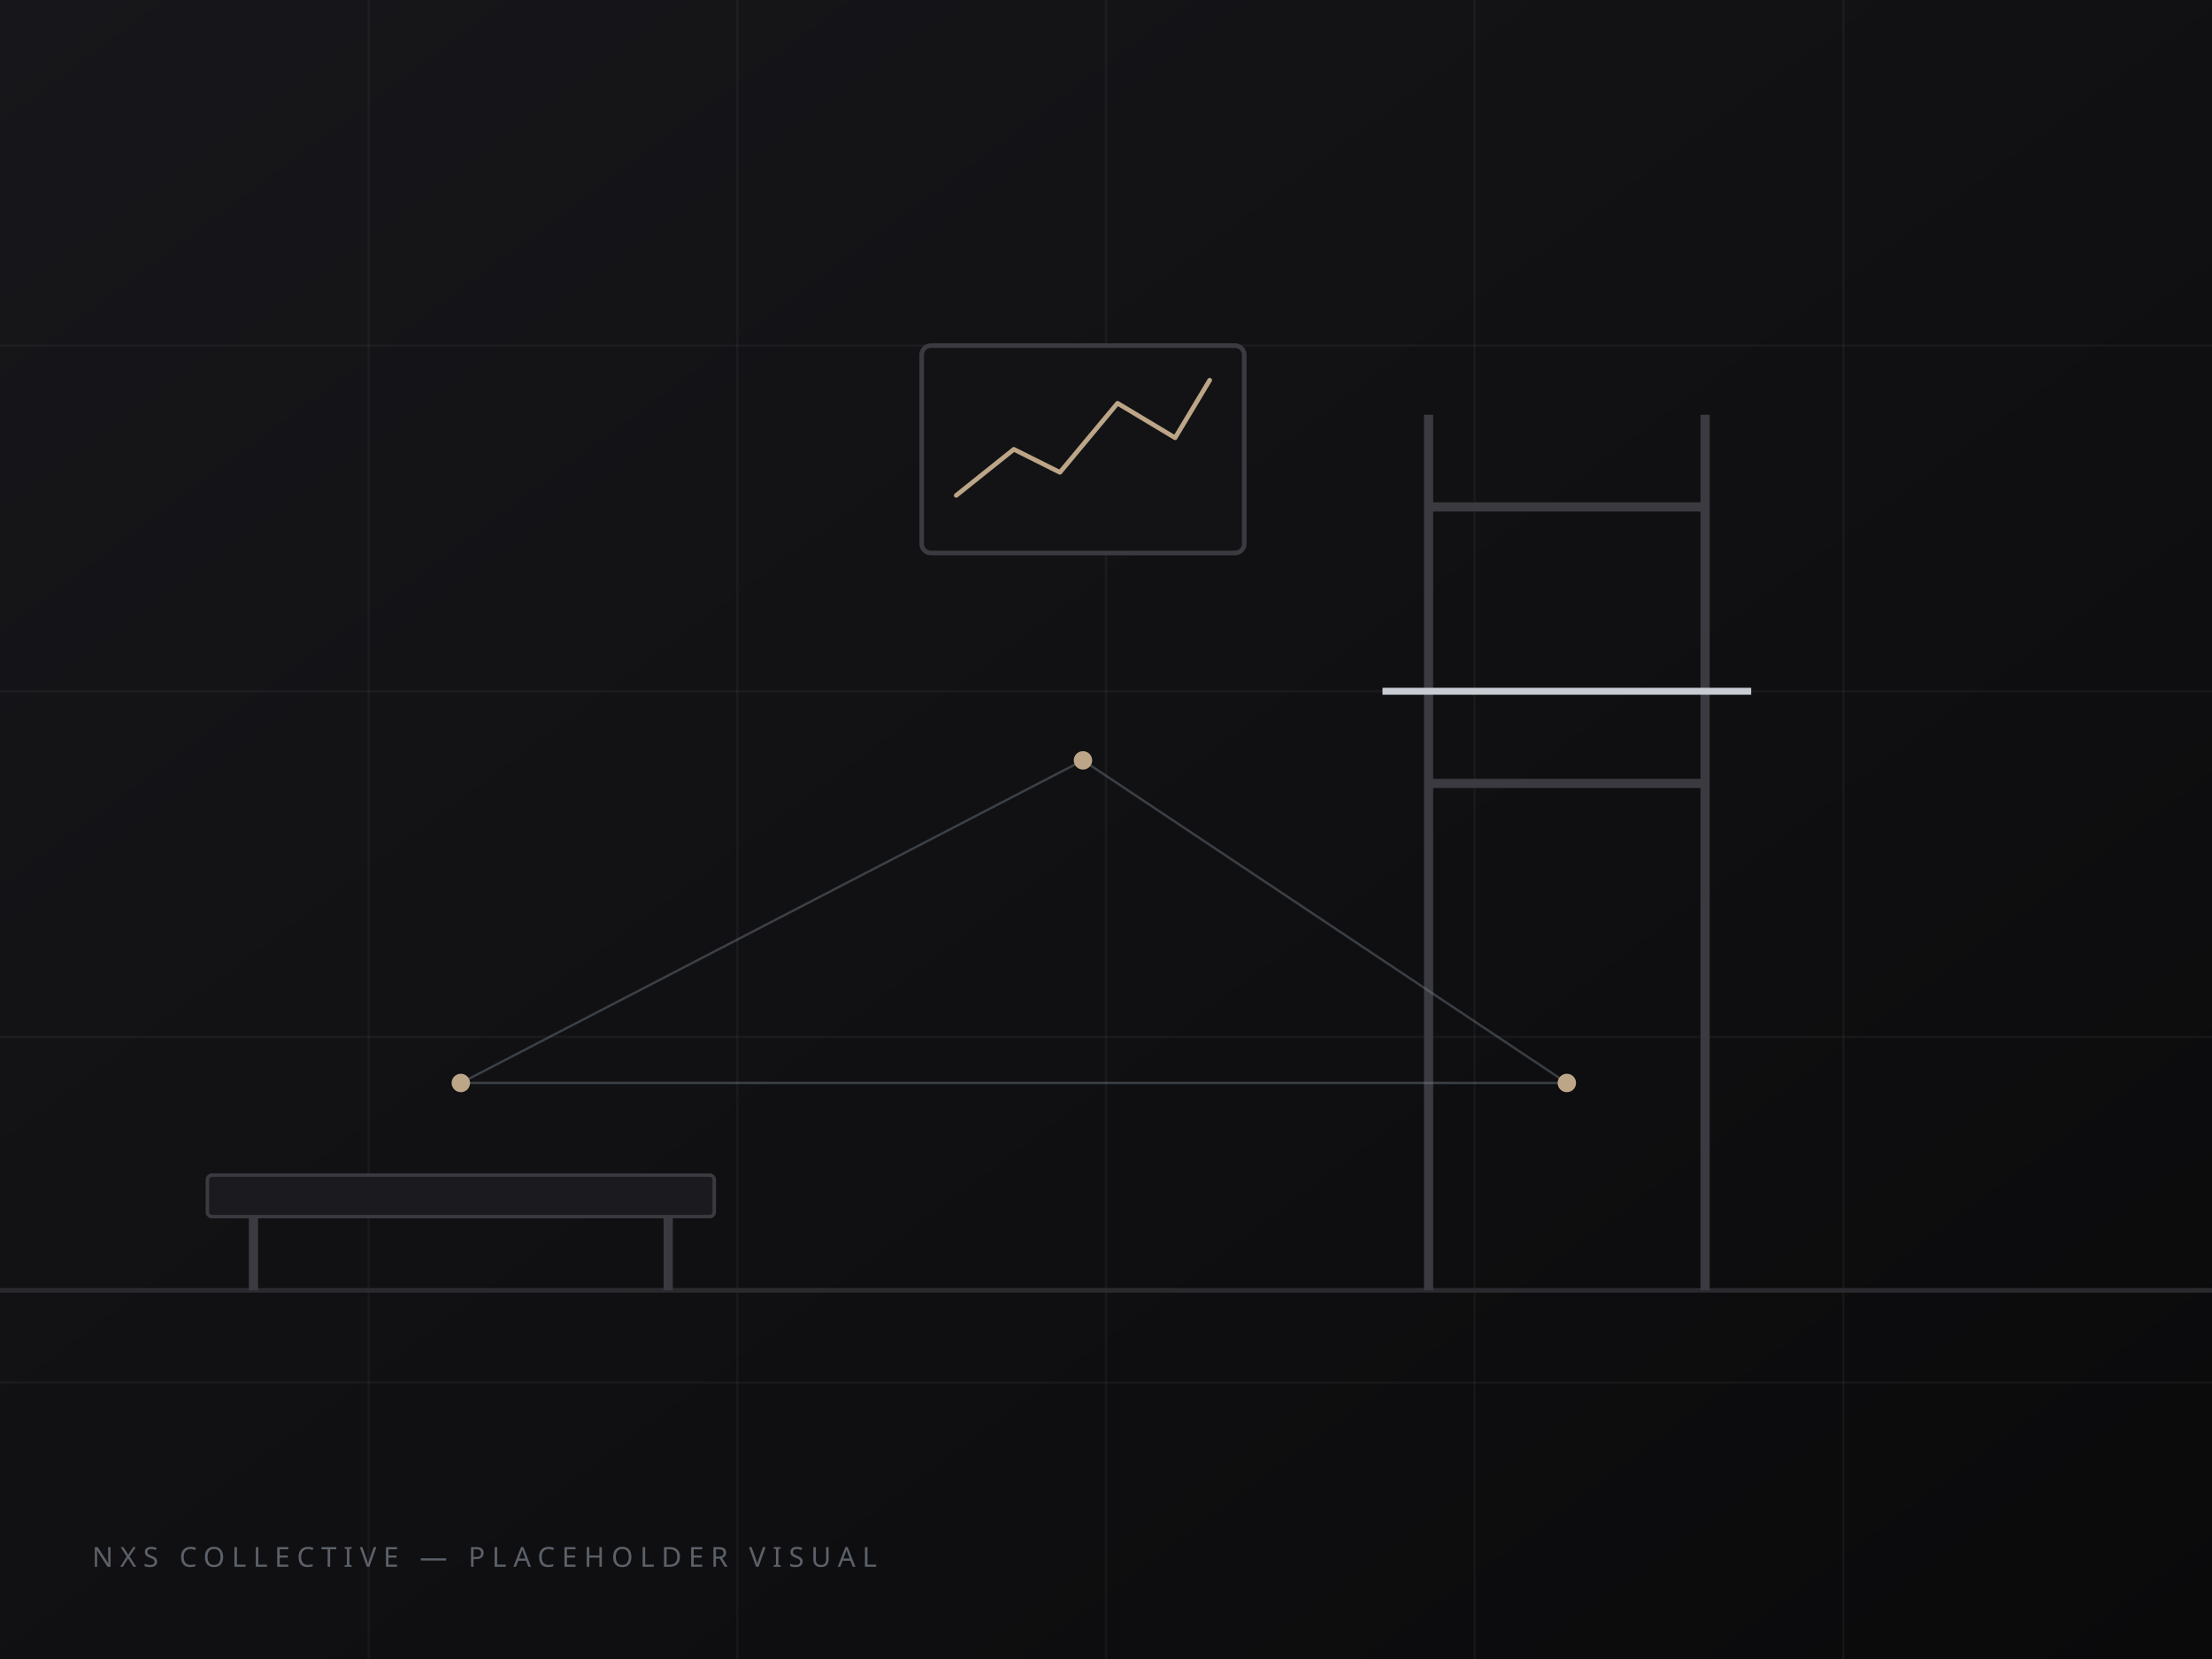
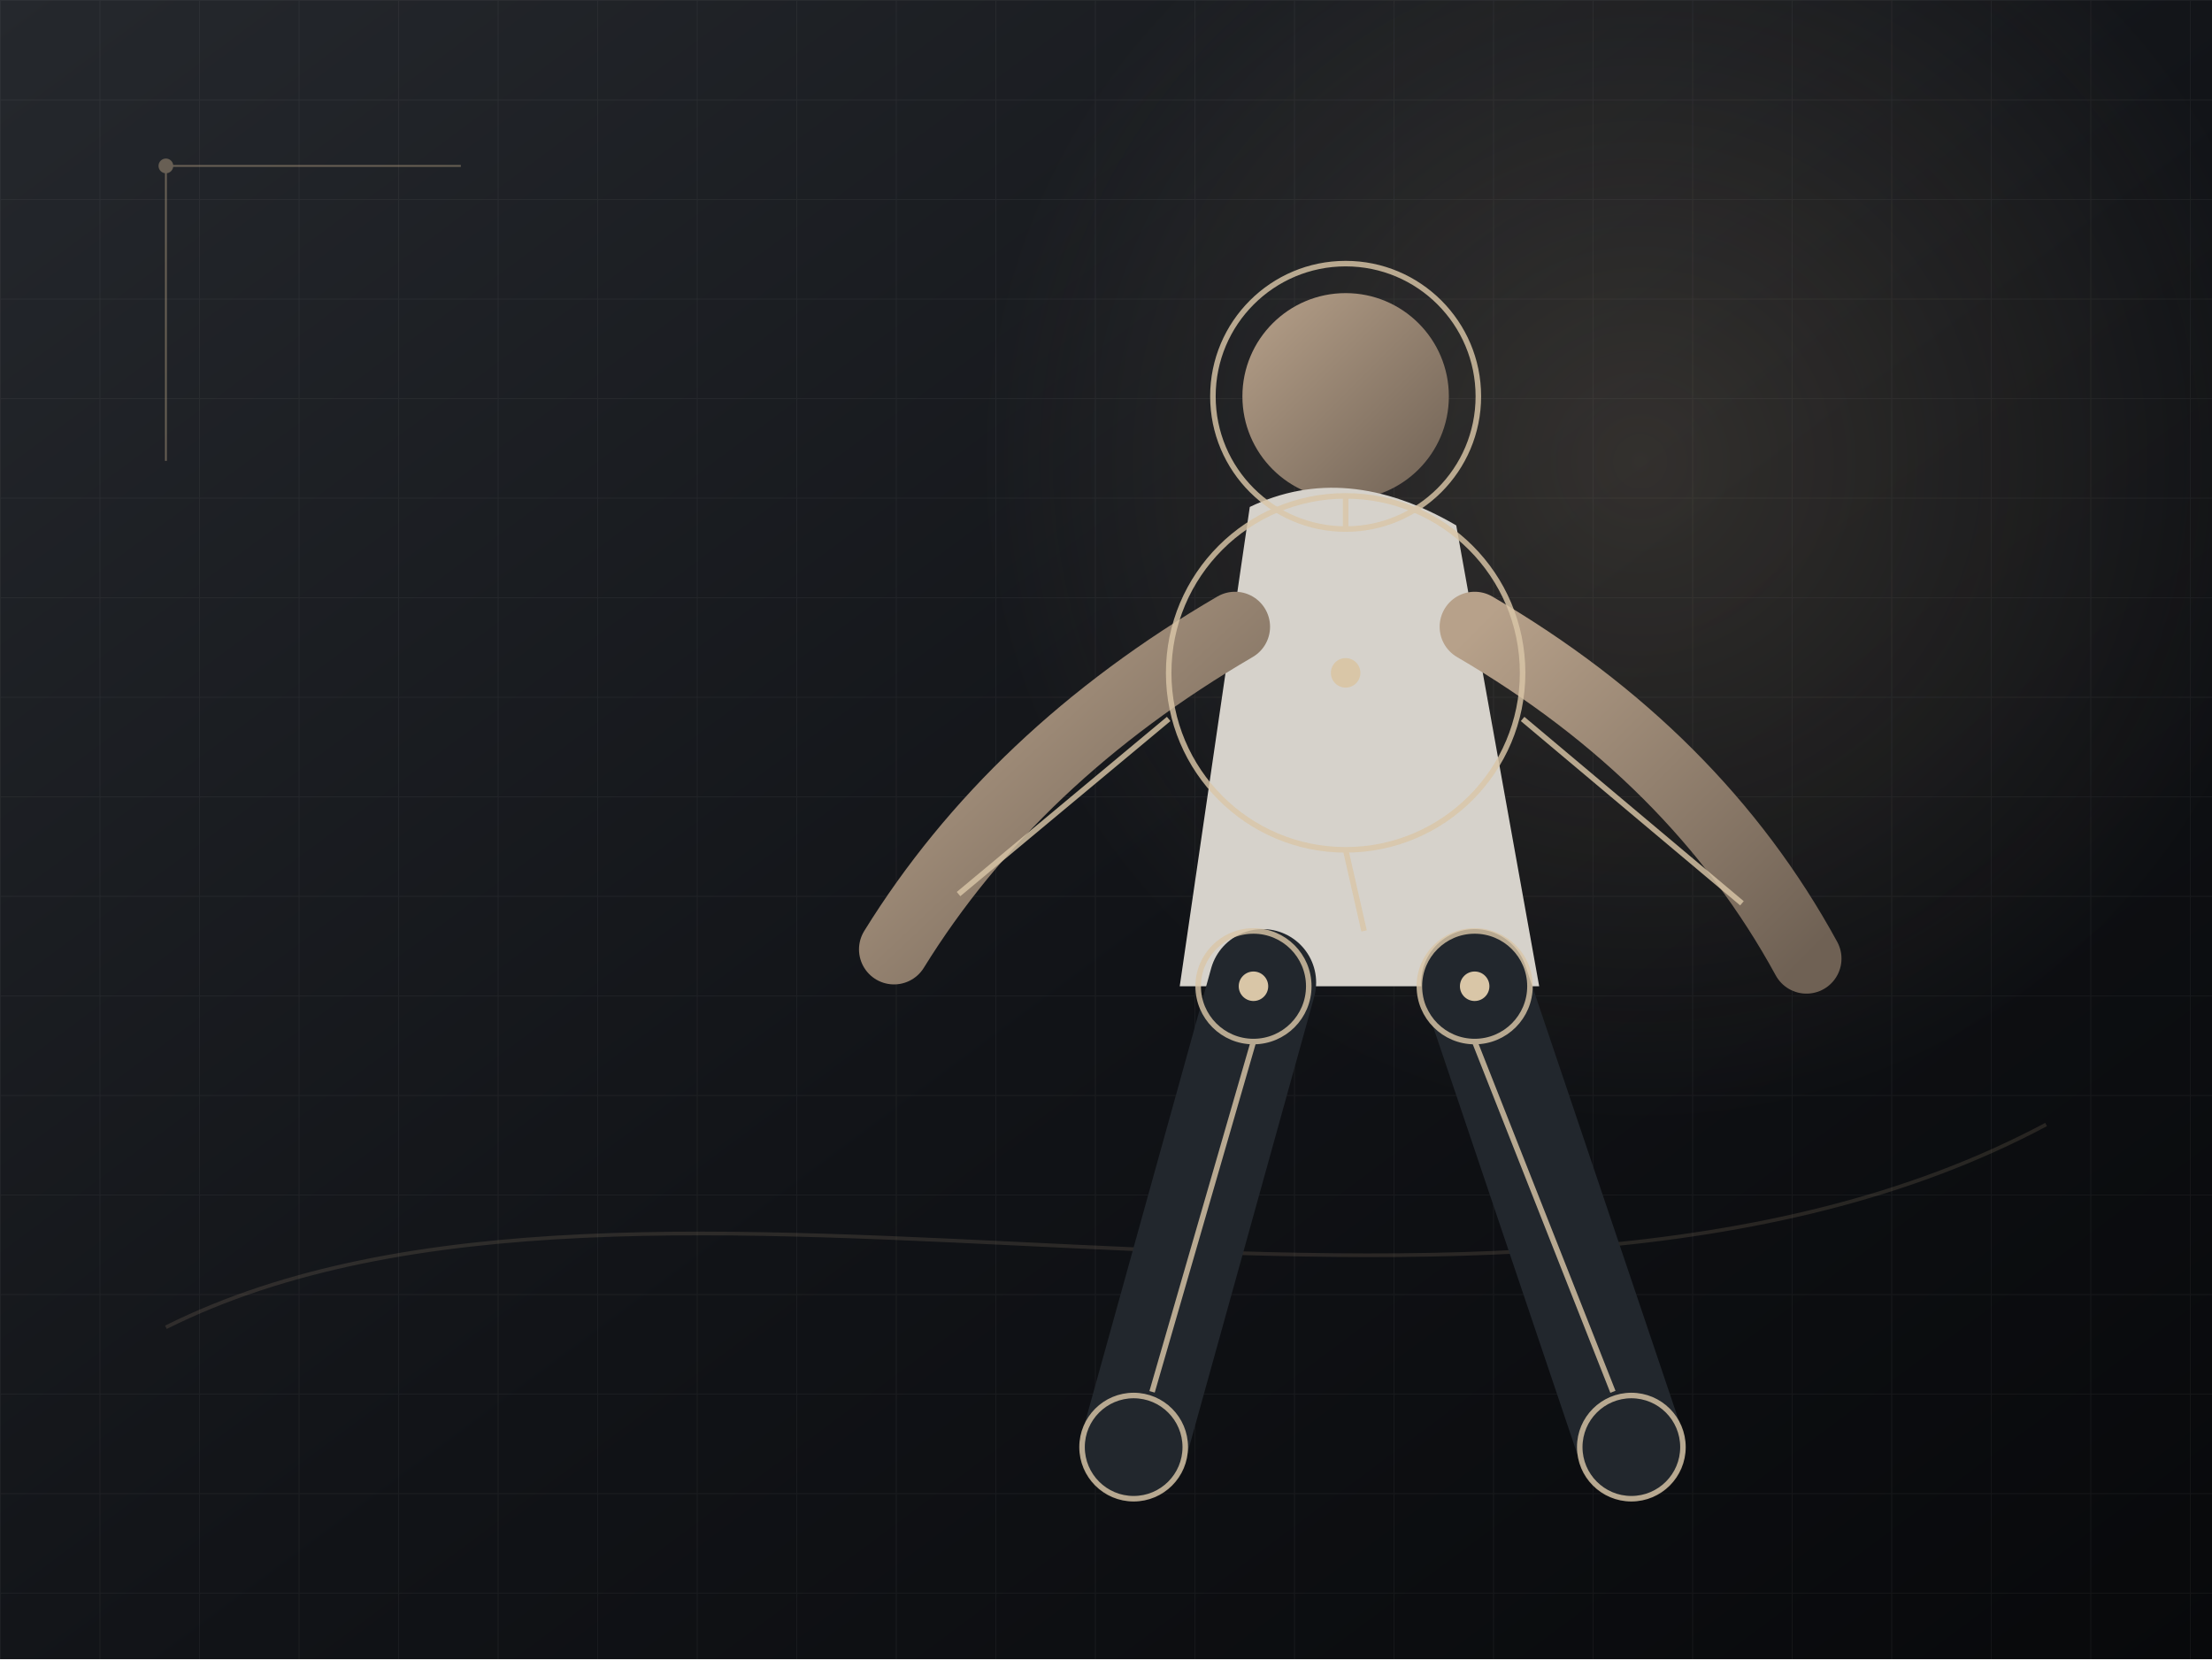
- <svg xmlns="http://www.w3.org/2000/svg" viewBox="0 0 960 720" role="img" aria-label="Abstract illustration of a modern rehabilitation and performance training space">
+ <svg xmlns="http://www.w3.org/2000/svg" viewBox="0 0 1200 900" role="img" aria-labelledby="t d">
  <defs>
-     <linearGradient id="bgGrad8" x1="0" y1="0" x2="1" y2="1">
-       <stop offset="0%" stop-color="#17171B" />
-       <stop offset="100%" stop-color="#0A0A0B" />
+     <linearGradient id="bg" x1="0" y1="0" x2="1" y2="1">
+       <stop stop-color="#25282d" />
+       <stop offset=".55" stop-color="#111317" />
+       <stop offset="1" stop-color="#08090b" />
    </linearGradient>
+     <radialGradient id="glow">
+       <stop stop-color="#bca687" stop-opacity=".38" />
+       <stop offset="1" stop-color="#bca687" stop-opacity="0" />
+     </radialGradient>
+     <linearGradient id="skin" x1="0" y1="0" x2="1" y2="1">
+       <stop stop-color="#b7a18a" />
+       <stop offset="1" stop-color="#6f6154" />
+     </linearGradient>
+     <linearGradient id="cloth" x1="0" y1="0" x2="1" y2="1">
+       <stop stop-color="#515862" />
+       <stop offset="1" stop-color="#20242a" />
+     </linearGradient>
+     <pattern id="grid" width="54" height="54" patternUnits="userSpaceOnUse">
+       <path d="M54 0H0V54" fill="none" stroke="#fff" stroke-opacity=".045" />
+     </pattern>
+     <filter id="soft">
+       <feGaussianBlur stdDeviation="18" />
+     </filter>
  </defs>
-   <rect width="960" height="720" fill="url(#bgGrad8)" />
-   <g stroke="#FFFFFF" stroke-opacity="0.04">
-     <line x1="0" y1="150" x2="960" y2="150" />
-     <line x1="0" y1="300" x2="960" y2="300" />
-     <line x1="0" y1="450" x2="960" y2="450" />
-     <line x1="0" y1="600" x2="960" y2="600" />
-     <line x1="160" y1="0" x2="160" y2="720" />
-     <line x1="320" y1="0" x2="320" y2="720" />
-     <line x1="480" y1="0" x2="480" y2="720" />
-     <line x1="640" y1="0" x2="640" y2="720" />
-     <line x1="800" y1="0" x2="800" y2="720" />
+   <rect width="1200" height="900" fill="url(#bg)" />
+   <rect width="1200" height="900" fill="url(#grid)" />
+   <circle cx="890" cy="250" r="360" fill="url(#glow)" opacity=".5" />
+   <path d="M90 720 C350 590 810 770 1110 610" fill="none" stroke="#bca687" stroke-opacity=".16" stroke-width="2" />
+   <g transform="translate(130 65)">
+     <circle cx="600" cy="150" r="56" fill="url(#skin)" />
+     <path d="M548 210 Q600 185 660 220 L705 470 H510Z" fill="#d6d2cb" />
+     <path d="M540 275 Q420 345 355 450" stroke="url(#skin)" stroke-width="38" stroke-linecap="round" />
+     <path d="M670 275 Q790 345 850 455" stroke="url(#skin)" stroke-width="38" stroke-linecap="round" />
+     <path d="M555 468 L485 720" stroke="#22272d" stroke-width="58" stroke-linecap="round" />
+     <path d="M670 468 L755 720" stroke="#22272d" stroke-width="58" stroke-linecap="round" />
+     <g fill="none" stroke="#d9c6a7" stroke-width="3" opacity=".82">
+       <circle cx="600" cy="150" r="72" />
+       <circle cx="600" cy="300" r="96" />
+       <circle cx="550" cy="470" r="30" />
+       <circle cx="670" cy="470" r="30" />
+       <circle cx="485" cy="720" r="28" />
+       <circle cx="755" cy="720" r="28" />
+       <path d="M600 222V205M600 396L610 440M504 325L390 420M696 325L815 425M550 500L495 690M670 500L745 690" />
+     </g>
+     <g fill="#d9c6a7">
+       <circle cx="600" cy="300" r="8" />
+       <circle cx="550" cy="470" r="8" />
+       <circle cx="670" cy="470" r="8" />
+     </g>
  </g>
-   <line x1="0" y1="560" x2="960" y2="560" stroke="#2A2A2E" stroke-width="2" />
-   <rect x="90" y="510" width="220" height="18" rx="2" fill="#1B1B1F" stroke="#3A3A40" stroke-width="1.5" />
-   <line x1="110" y1="528" x2="110" y2="560" stroke="#3A3A40" stroke-width="4" />
-   <line x1="290" y1="528" x2="290" y2="560" stroke="#3A3A40" stroke-width="4" />
-   <g stroke="#3A3A40" stroke-width="4" fill="none">
-     <line x1="620" y1="180" x2="620" y2="560" />
-     <line x1="740" y1="180" x2="740" y2="560" />
-     <line x1="620" y1="220" x2="740" y2="220" />
-     <line x1="620" y1="340" x2="740" y2="340" />
+   <g opacity=".45">
+     <circle cx="90" cy="90" r="4" fill="#bca687" />
+     <path d="M90 90H250M90 90V250" stroke="#bca687" />
  </g>
-   <line x1="600" y1="300" x2="760" y2="300" stroke="#C9CDD3" stroke-width="3" />
-   <rect x="400" y="150" width="140" height="90" rx="4" fill="#131316" stroke="#3A3A40" stroke-width="2" />
-   <polyline points="415,215 440,195 460,205 485,175 510,190 525,165" fill="none" stroke="#BCA687" stroke-width="2" stroke-linecap="round" stroke-linejoin="round" />
-   <g stroke="#7C8794" stroke-opacity="0.4" stroke-width="1">
-     <line x1="200" y1="470" x2="470" y2="330" />
-     <line x1="470" y1="330" x2="680" y2="470" />
-     <line x1="200" y1="470" x2="680" y2="470" />
-   </g>
-   <g fill="#BCA687">
-     <circle cx="200" cy="470" r="4" />
-     <circle cx="470" cy="330" r="4" />
-     <circle cx="680" cy="470" r="4" />
-   </g>
-   <text x="40" y="680" font-family="Montserrat, sans-serif" font-size="12" letter-spacing="3" fill="#5C6169">NXS COLLECTIVE — PLACEHOLDER VISUAL</text>
</svg>
